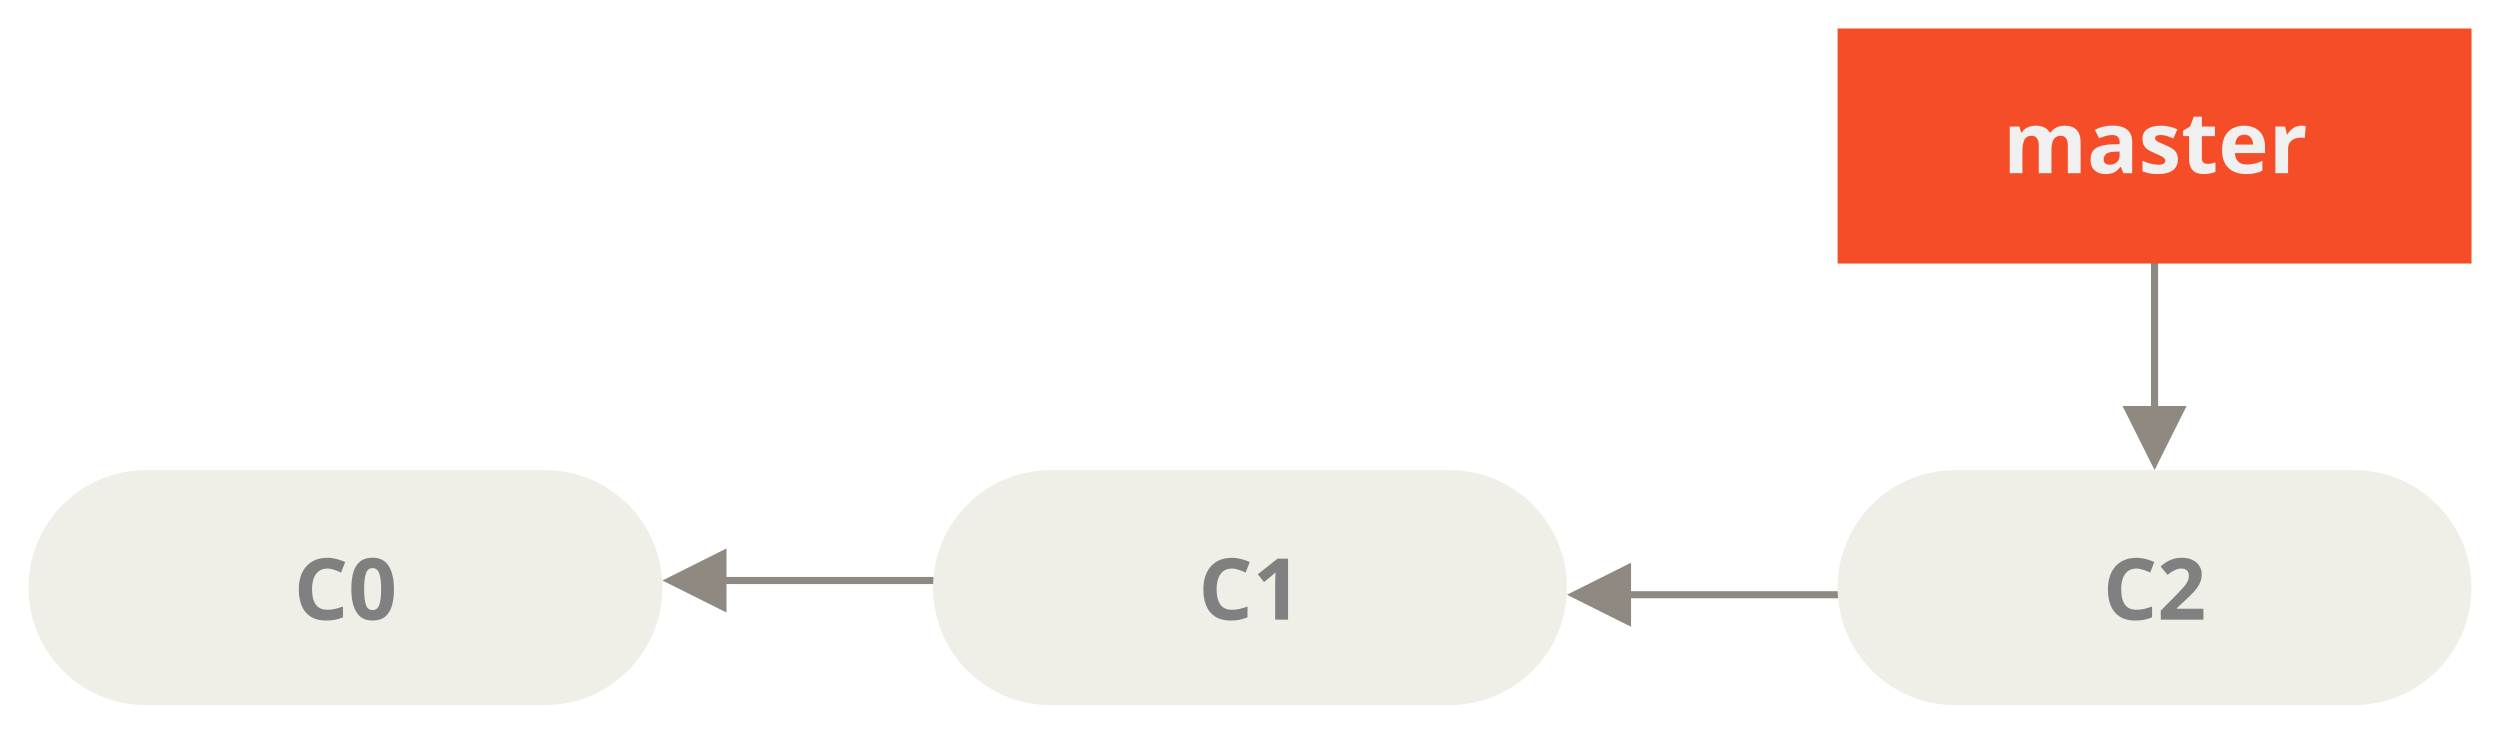
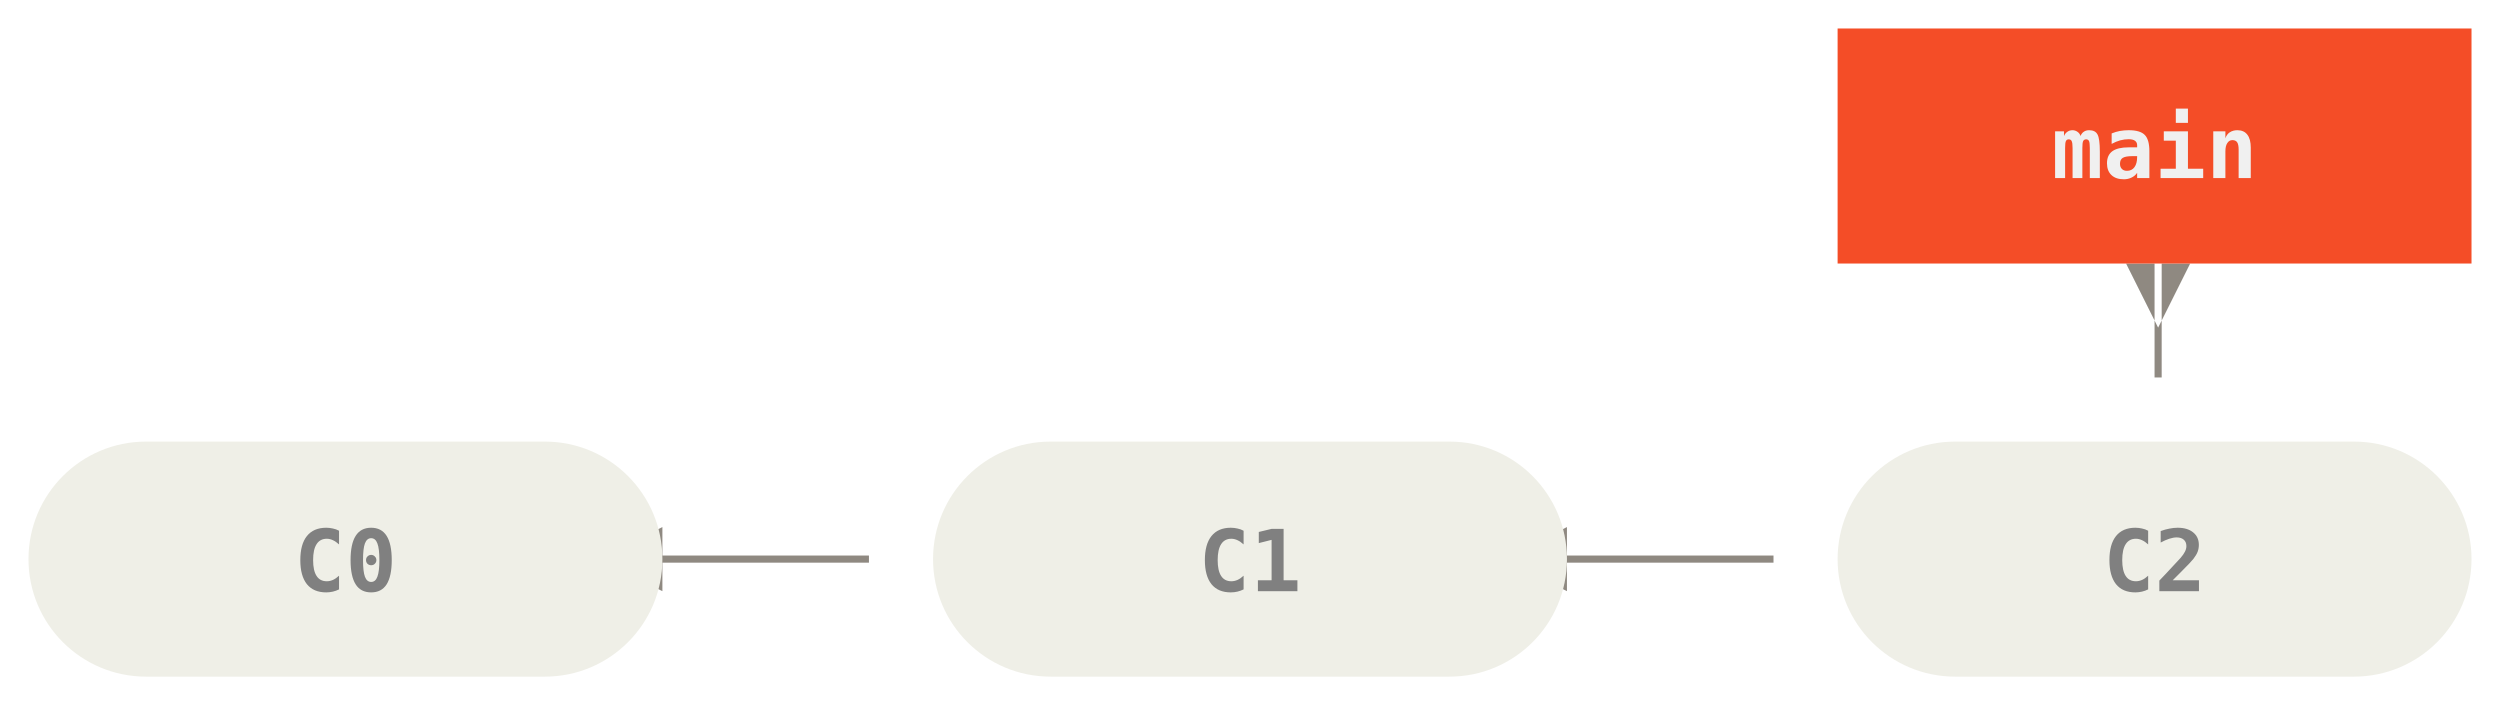
- <svg xmlns="http://www.w3.org/2000/svg" id="svg1285" version="1.1" viewBox="0 0 351 103">
-   <g id="brown" transform="translate(4,66)" style="fill-rule:evenodd;fill:none">
-     <rect id="Rectangle-1" width="89" height="33" rx="16.5" ry="16.5" style="fill-rule:evenodd;fill:#efefe7" />
-     <text id="C6" font-size="12px" font-weight="700" style="fill:#979797;font-family:'Source Code Pro';font-size:12px;font-weight:700;text-anchor:middle">
-       <tspan id="tspan1256" x="44.5" y="21" style="fill:gray">C0</tspan>
+ <svg xmlns="http://www.w3.org/2000/svg" version="1.1" viewBox="0 0 351 99">
+   <path d="m93 78h29v1h-29v4l-9-4.5 9-4.5z" fill="#8f8981" />
+   <path d="m220 78h29v1h-29v4l-9-4.5 9-4.5z" fill="#8f8981" />
+   <path d="m302.5 37v16h1v-16h4l-4.5 9-4.5-9z" fill="#8f8981" />
+   <g>
+     <rect x="4" y="62" width="89" height="33" rx="16.5" ry="16.5" fill="#efefe7" />
+     <text font-size="12px" font-weight="700" font-family="'JetBrains Mono', 'Source Code Pro', monospace" text-anchor="middle">
+       <tspan x="48.5" y="83" fill="gray">C0</tspan>
    </text>
  </g>
-   <path id="Line" transform="translate(-4,-3)" d="m106 84h35v1h-35v4l-9-4.5 9-4.5z" style="fill:#8f8981" />
-   <path id="Line-2" transform="translate(-4,-3)" d="m233 86h35v1h-35v4l-9-4.5 9-4.5z" style="fill:#8f8981" />
-   <g id="g1269" transform="translate(131,66)" style="fill-rule:evenodd;fill:none">
-     <rect id="rect1263" width="89" height="33" rx="16.5" ry="16.5" style="fill-rule:evenodd;fill:#efefe7" />
-     <text id="text1267" font-size="12px" font-weight="700" style="fill:#979797;font-family:'Source Code Pro';font-size:12px;font-weight:700;text-anchor:middle">
-       <tspan id="tspan1265" x="44.5" y="21" style="fill:gray">C1</tspan>
+   <g>
+     <rect x="131" y="62" width="89" height="33" rx="16.5" ry="16.5" fill="#efefe7" />
+     <text font-size="12px" font-weight="700" font-family="'JetBrains Mono', 'Source Code Pro', monospace" text-anchor="middle">
+       <tspan x="175.5" y="83" fill="gray">C1</tspan>
    </text>
  </g>
-   <g id="g1277" transform="translate(258,66)" style="fill-rule:evenodd;fill:none">
-     <rect id="rect1271" width="89" height="33" rx="16.5" ry="16.5" style="fill-rule:evenodd;fill:#efefe7" />
-     <text id="text1275" font-size="12px" font-weight="700" style="fill:gray;font-family:'Source Code Pro';font-size:12px;font-weight:700;text-anchor:middle">
-       <tspan id="tspan1273" x="44.5" y="21" style="fill:gray">C2</tspan>
+   <g>
+     <rect x="258" y="62" width="89" height="33" rx="16.5" ry="16.5" fill="#efefe7" />
+     <text font-size="12px" font-weight="700" font-family="'JetBrains Mono', 'Source Code Pro', monospace" text-anchor="middle">
+       <tspan x="302.5" y="83" fill="gray">C2</tspan>
    </text>
  </g>
-   <g id="g5031">
-     <path id="Line-3" transform="translate(-4.0001 -3)" d="m306 60v-32h1v32h4l-4.5 9-4.5-9z" style="fill:#8f8981" />
-     <g id="g5024">
-       <rect id="Rectangle-2" transform="matrix(.83962 0 0 1 258 4)" width="106" height="33" style="fill-rule:evenodd;fill:#f44d27" />
-       <text id="master" transform="translate(249.6 4.316)" font-size="12px" font-weight="700" style="fill-rule:evenodd;fill:#f0f0f0;font-family:'Source Code Pro';font-size:12px;font-weight:700;text-anchor:middle">
-         <tspan id="tspan1280" x="53" y="20" style="fill:#f0f0f0">master</tspan>
-       </text>
-     </g>
+   <g>
+     <rect x="258" y="4" width="89" height="33" fill="#f44d27" />
+     <text font-size="12px" font-weight="700" font-family="'JetBrains Mono', 'Source Code Pro', monospace" text-anchor="middle">
+       <tspan x="302.5" y="25" fill="#f0f0f0">main</tspan>
+     </text>
  </g>
</svg>
